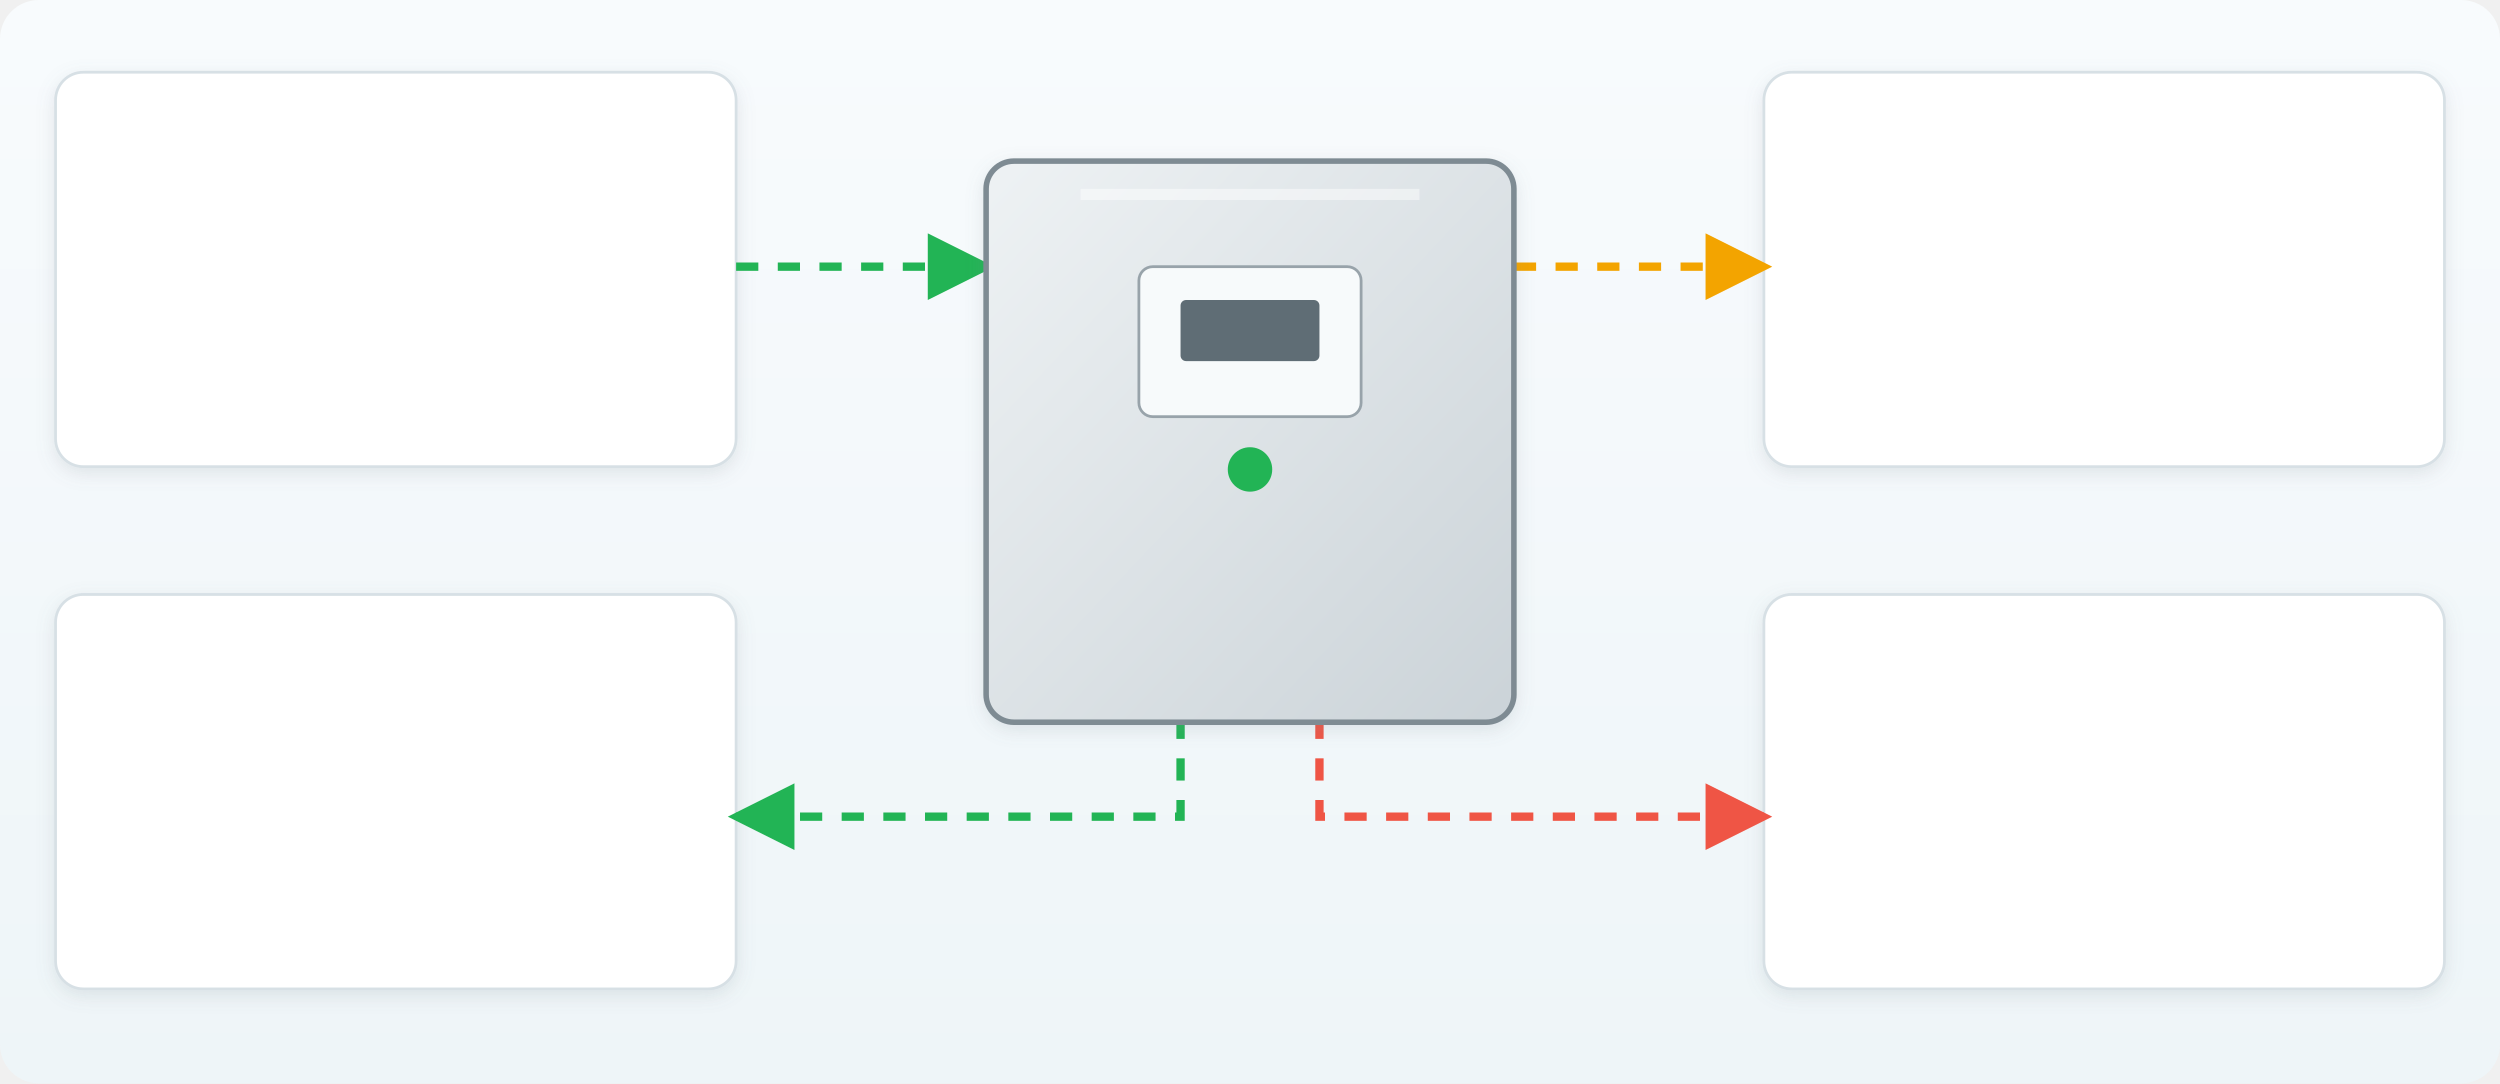
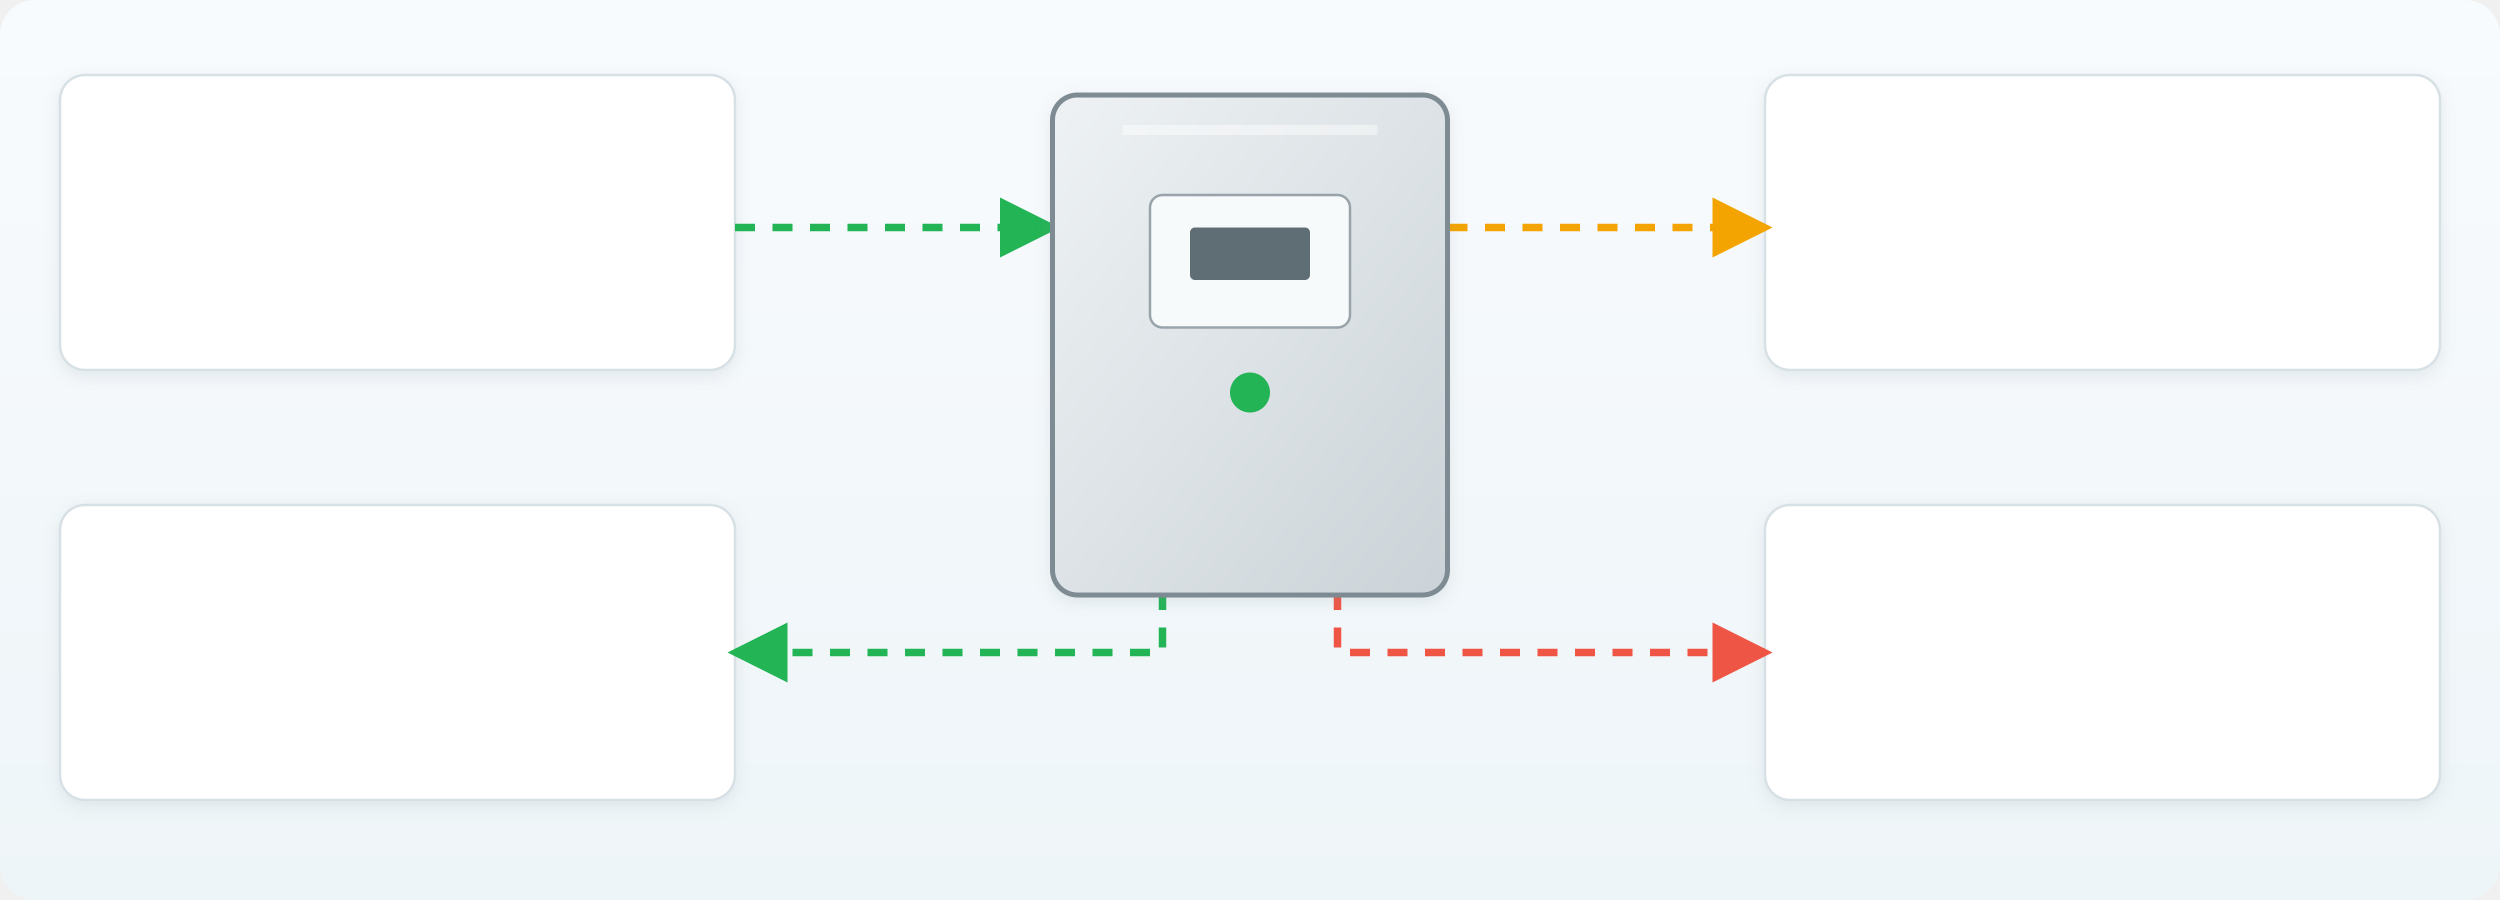
- <svg xmlns="http://www.w3.org/2000/svg" viewBox="0 0 900 390">
+ <svg xmlns="http://www.w3.org/2000/svg" viewBox="0 0 1000 360">
  <defs>
    <linearGradient id="bg" x1="0" y1="0" x2="0" y2="1">
      <stop offset="0" stop-color="#f8fbfd" />
      <stop offset="1" stop-color="#eef5f8" />
    </linearGradient>
    <linearGradient id="inv" x1="0" y1="0" x2="1" y2="1">
      <stop offset="0" stop-color="#eef2f4" />
      <stop offset="1" stop-color="#cbd3d8" />
    </linearGradient>
    <filter id="shadow" x="-20%" y="-20%" width="140%" height="140%">
-       <feDropShadow dx="0" dy="2" stdDeviation="3" flood-color="#7b8790" flood-opacity=".18" />
+       <feDropShadow dx="0" dy="2" stdDeviation="3" flood-color="#7b8790" flood-opacity=".16" />
    </filter>
    <marker id="greenArrow" markerWidth="8" markerHeight="8" refX="7" refY="4" orient="auto">
      <path d="M0,0 L8,4 L0,8 Z" fill="#22b455" />
    </marker>
    <marker id="orangeArrow" markerWidth="8" markerHeight="8" refX="7" refY="4" orient="auto">
      <path d="M0,0 L8,4 L0,8 Z" fill="#f3a400" />
    </marker>
    <marker id="redArrow" markerWidth="8" markerHeight="8" refX="7" refY="4" orient="auto">
      <path d="M0,0 L8,4 L0,8 Z" fill="#ef5545" />
    </marker>
  </defs>
-   <rect x="0" y="0" width="900" height="390" rx="14" fill="url(#bg)" />
-   <rect x="20" y="26" width="245" height="142" rx="10" fill="#fff" stroke="#d7e0e5" filter="url(#shadow)" />
-   <rect x="635" y="26" width="245" height="142" rx="10" fill="#fff" stroke="#d7e0e5" filter="url(#shadow)" />
-   <rect x="20" y="214" width="245" height="142" rx="10" fill="#fff" stroke="#d7e0e5" filter="url(#shadow)" />
-   <rect x="635" y="214" width="245" height="142" rx="10" fill="#fff" stroke="#d7e0e5" filter="url(#shadow)" />
-   <path d="M265 96 H355" fill="none" stroke="#22b455" stroke-width="3" stroke-dasharray="8 7" marker-end="url(#greenArrow)" />
-   <path d="M545 96 H635" fill="none" stroke="#f3a400" stroke-width="3" stroke-dasharray="8 7" marker-end="url(#orangeArrow)" />
-   <path d="M425 258 V294 H265" fill="none" stroke="#22b455" stroke-width="3" stroke-dasharray="8 7" marker-end="url(#greenArrow)" />
-   <path d="M475 258 V294 H635" fill="none" stroke="#ef5545" stroke-width="3" stroke-dasharray="8 7" marker-end="url(#redArrow)" />
-   <rect x="355" y="58" width="190" height="202" rx="10" fill="url(#inv)" stroke="#7e8b93" stroke-width="2" filter="url(#shadow)" />
-   <rect x="410" y="96" width="80" height="54" rx="5" fill="#f7fafb" stroke="#98a3aa" />
-   <rect x="425" y="108" width="50" height="22" rx="2" fill="#5f6d75" />
-   <circle cx="450" cy="169" r="8" fill="#22b455" />
-   <path d="M389 70 H511" stroke="#fff" stroke-width="4" opacity=".45" />
+   <rect x="0" y="0" width="1000" height="360" rx="14" fill="url(#bg)" />
+   <rect x="24" y="30" width="270" height="118" rx="10" fill="#fff" stroke="#d7e0e5" filter="url(#shadow)" />
+   <rect x="706" y="30" width="270" height="118" rx="10" fill="#fff" stroke="#d7e0e5" filter="url(#shadow)" />
+   <rect x="24" y="202" width="270" height="118" rx="10" fill="#fff" stroke="#d7e0e5" filter="url(#shadow)" />
+   <rect x="706" y="202" width="270" height="118" rx="10" fill="#fff" stroke="#d7e0e5" filter="url(#shadow)" />
+   <path d="M294 91 H421" fill="none" stroke="#22b455" stroke-width="3" stroke-dasharray="8 7" marker-end="url(#greenArrow)" />
+   <path d="M579 91 H706" fill="none" stroke="#f3a400" stroke-width="3" stroke-dasharray="8 7" marker-end="url(#orangeArrow)" />
+   <path d="M465 236 V261 H294" fill="none" stroke="#22b455" stroke-width="3" stroke-dasharray="8 7" marker-end="url(#greenArrow)" />
+   <path d="M535 236 V261 H706" fill="none" stroke="#ef5545" stroke-width="3" stroke-dasharray="8 7" marker-end="url(#redArrow)" />
+   <rect x="421" y="38" width="158" height="200" rx="10" fill="url(#inv)" stroke="#7e8b93" stroke-width="2" filter="url(#shadow)" />
+   <rect x="460" y="78" width="80" height="53" rx="5" fill="#f7fafb" stroke="#98a3aa" />
+   <rect x="476" y="91" width="48" height="21" rx="2" fill="#5f6d75" />
+   <circle cx="500" cy="157" r="8" fill="#22b455" />
+   <path d="M449 52 H551" stroke="#fff" stroke-width="4" opacity=".45" />
</svg>
